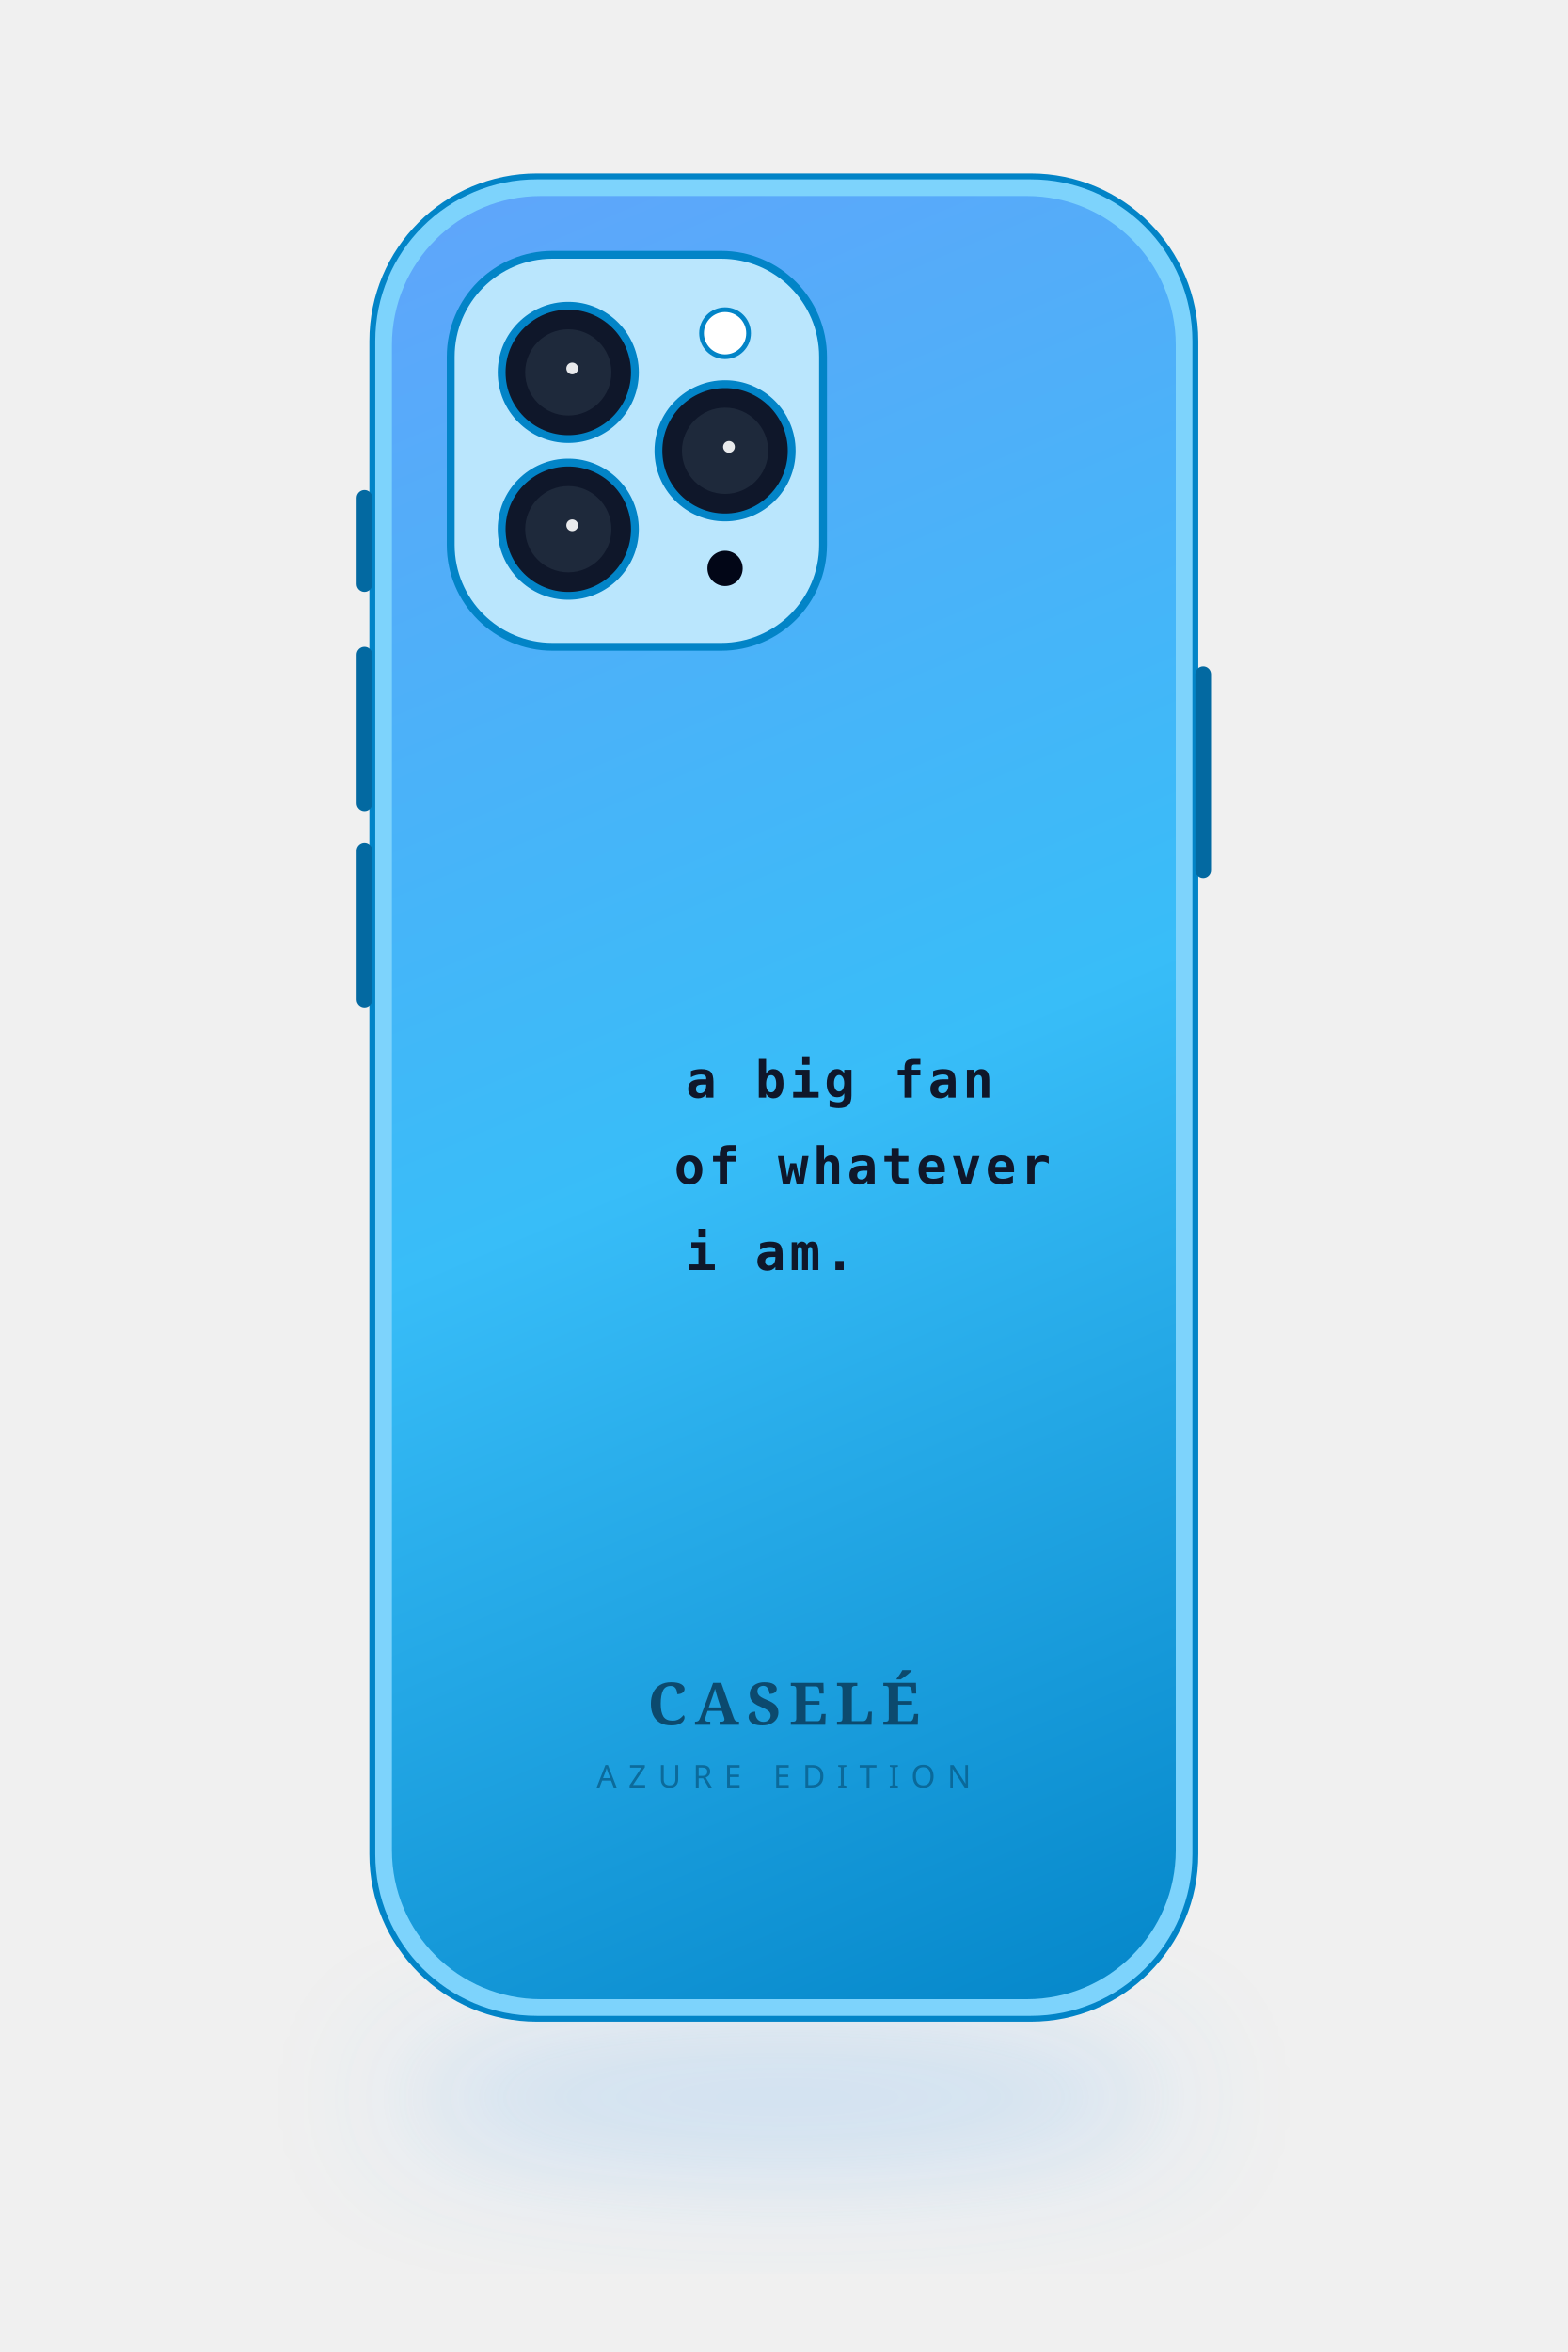
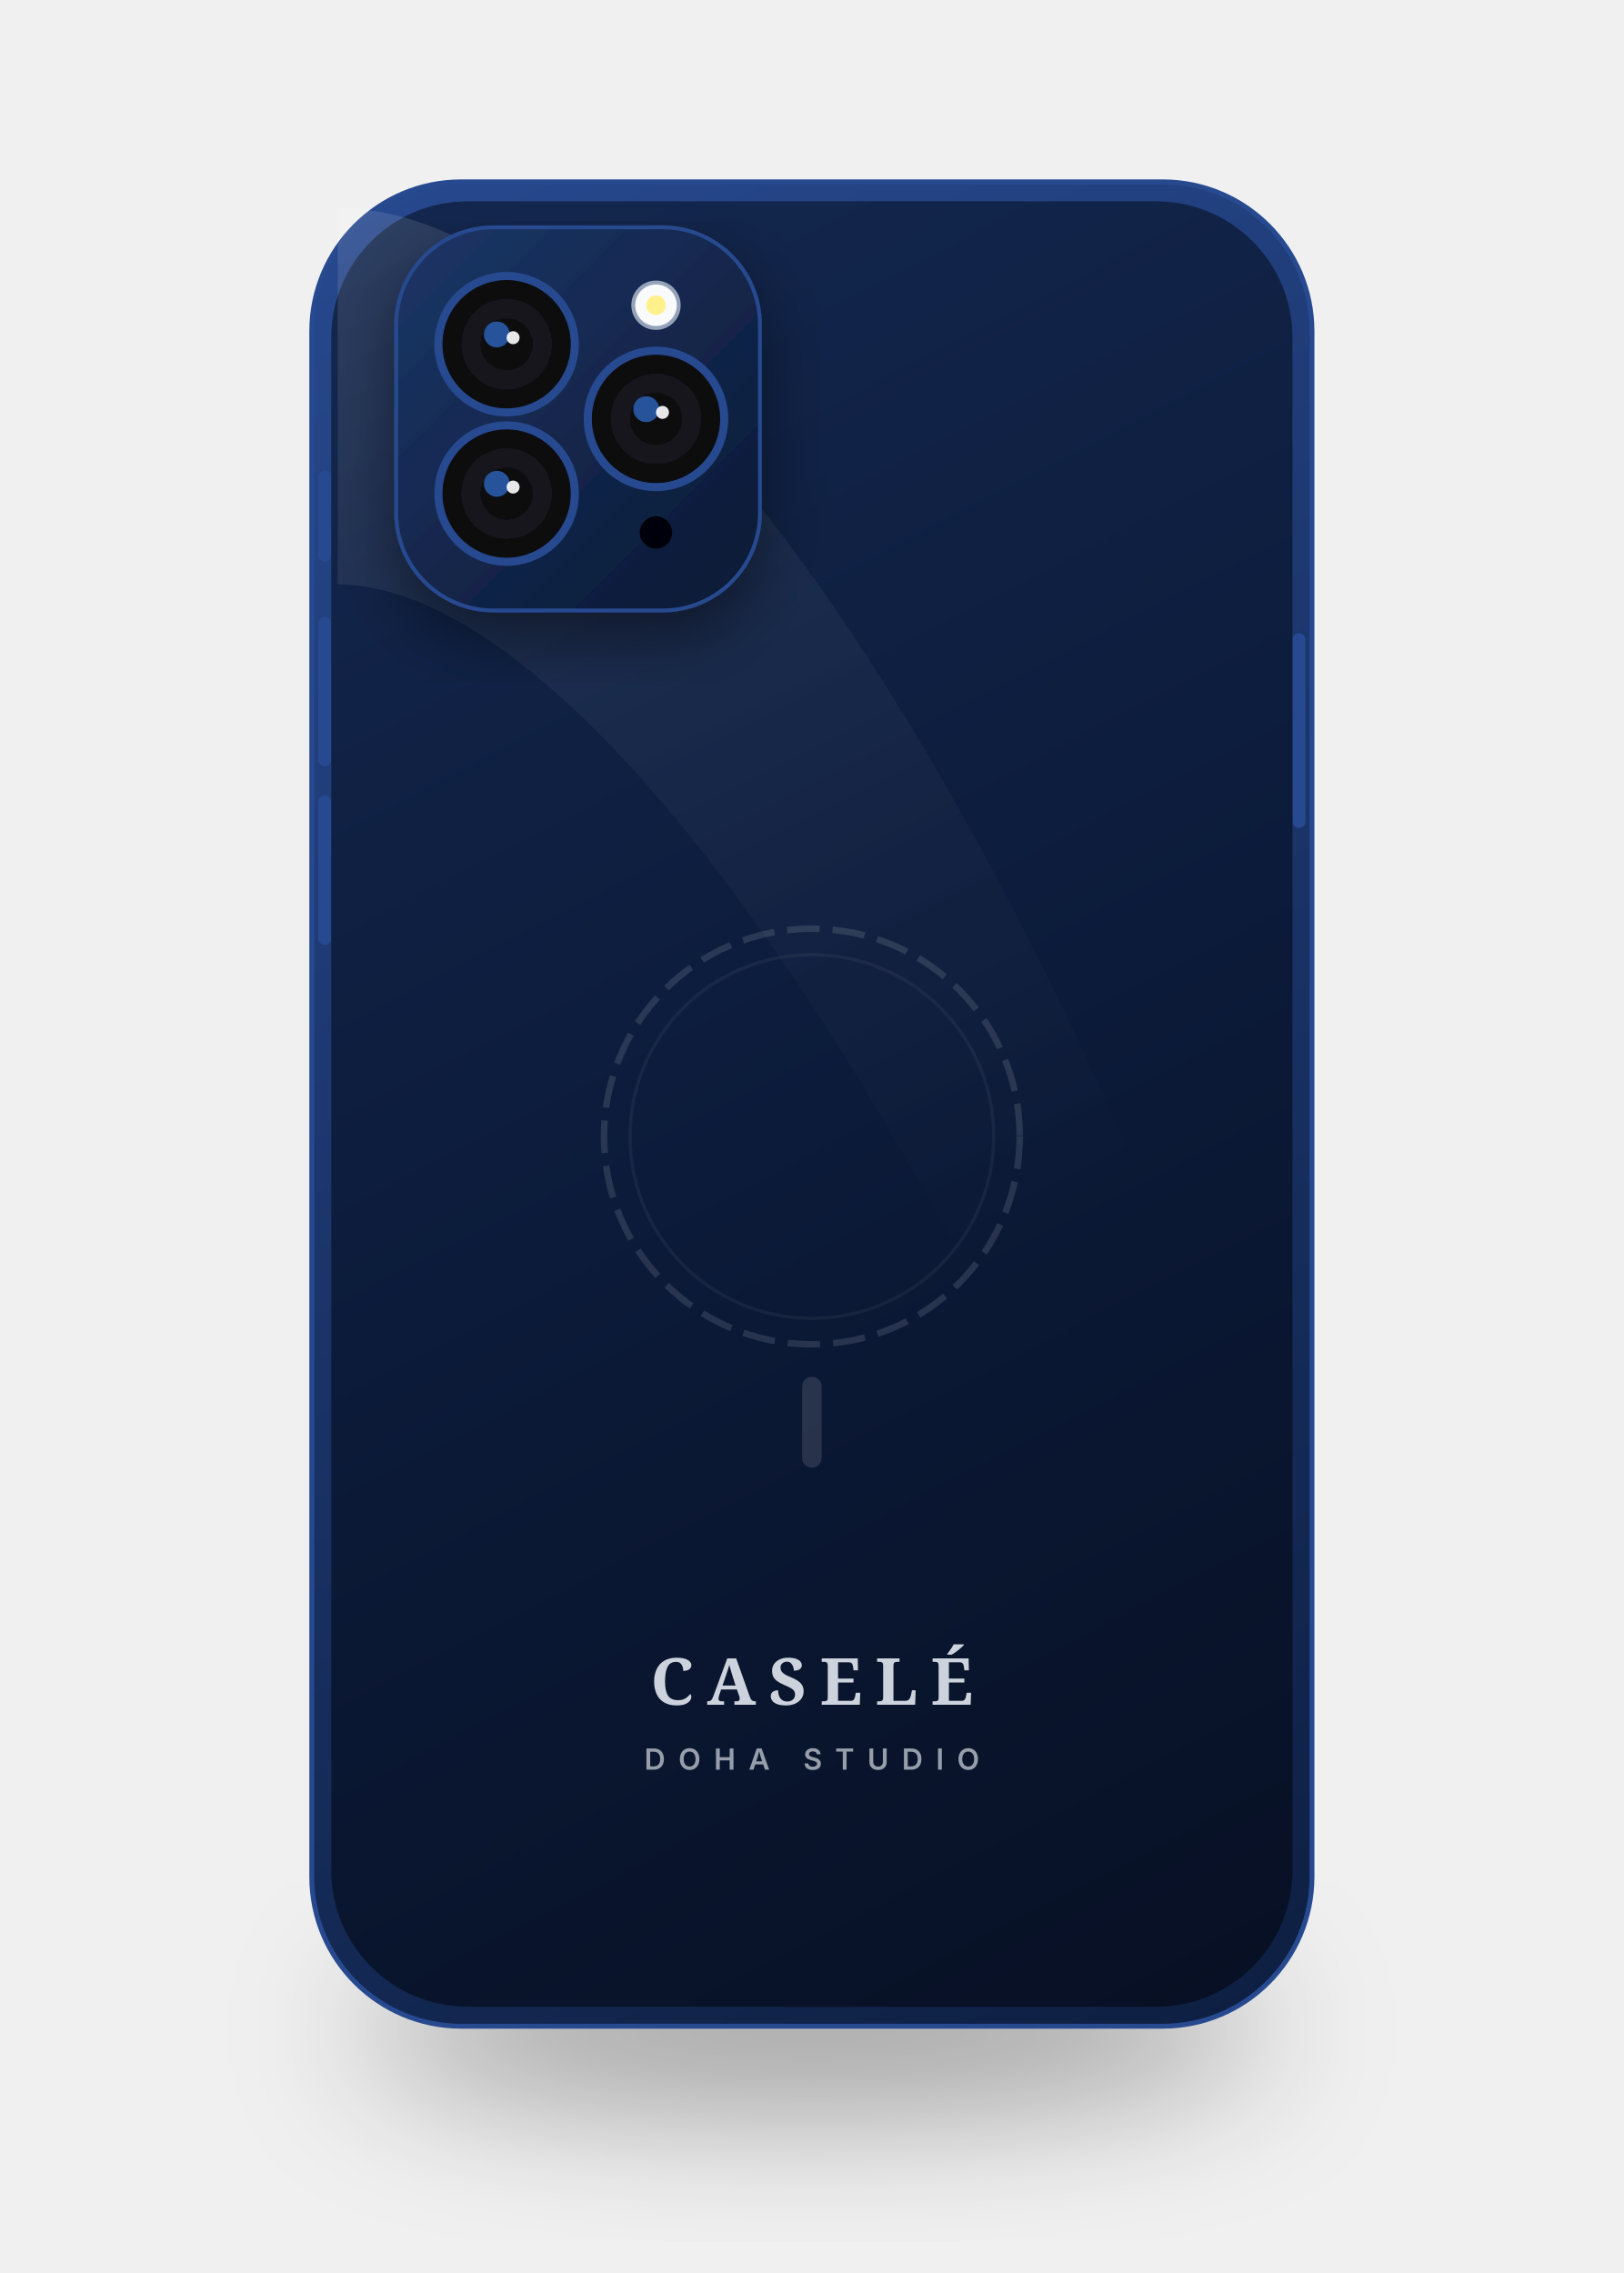
- <svg xmlns="http://www.w3.org/2000/svg" viewBox="0 0 400 600" fill="none">
+ <svg xmlns="http://www.w3.org/2000/svg" viewBox="0 0 500 700" fill="none">
  <defs>
-     <filter id="blueShadow" x="60" y="490" width="280" height="90" filterUnits="userSpaceOnUse">
-       <feGaussianBlur stdDeviation="16" />
-       <feColorMatrix type="matrix" values="0 0 0 0 0.1   0 0 0 0 0.4   0 0 0 0 0.9  0 0 0 0.25 0" />
+     <filter id="groundShadow_royal-blue_back_iphone" x="50" y="580" width="400" height="110" filterUnits="userSpaceOnUse">
+       <feGaussianBlur stdDeviation="22" />
+       <feColorMatrix type="matrix" values="0 0 0 0 0   0 0 0 0 0   0 0 0 0 0  0 0 0 0.35 0" />
    </filter>
-     <linearGradient id="skyBlueGrad" x1="100" y1="50" x2="300" y2="520" gradientUnits="userSpaceOnUse">
-       <stop offset="0%" stop-color="#60A5FA" />
-       <stop offset="50%" stop-color="#38BDF8" />
-       <stop offset="100%" stop-color="#0284C7" />
+     <filter id="camShadow_royal-blue_back_iphone" x="100" y="60" width="320" height="150" filterUnits="userSpaceOnUse">
+       <feDropShadow dx="0" dy="8" stdDeviation="10" flood-color="#000000" flood-opacity="0.45" />
+     </filter>
+     <linearGradient id="bodyGrad_royal-blue_back_iphone" x1="100" y1="50" x2="400" y2="630" gradientUnits="userSpaceOnUse">
+       <stop offset="0%" stop-color="#142850" />
+       <stop offset="50%" stop-color="#0C1B3A" />
+       <stop offset="100%" stop-color="#070F22" />
+     </linearGradient>
+     <linearGradient id="edgeGrad_royal-blue_back_iphone" x1="100" y1="50" x2="400" y2="630" gradientUnits="userSpaceOnUse">
+       <stop offset="0%" stop-color="#27498F" />
+       <stop offset="100%" stop-color="#0D1E40" />
+     </linearGradient>
+     <linearGradient id="camGrad_royal-blue_back_iphone" x1="120" y1="70" x2="240" y2="190" gradientUnits="userSpaceOnUse">
+       <stop offset="0%" stop-color="#1C3668" />
+       <stop offset="100%" stop-color="#0A1730" />
+     </linearGradient>
+     <linearGradient id="glareGrad_royal-blue_back_iphone" x1="100" y1="50" x2="350" y2="550" gradientUnits="userSpaceOnUse">
+       <stop offset="0%" stop-color="#FFFFFF" stop-opacity="0.12" />
+       <stop offset="35%" stop-color="#FFFFFF" stop-opacity="0.04" />
+       <stop offset="70%" stop-color="#FFFFFF" stop-opacity="0" />
    </linearGradient>
  </defs>
-   <ellipse cx="200" cy="535" rx="100" ry="18" fill="#0284C7" filter="url(#blueShadow)" />
-   <rect x="95" y="45" width="210" height="470" rx="42" fill="#7DD3FC" stroke="#0284C7" stroke-width="1.5" />
-   <rect x="100" y="50" width="200" height="460" rx="38" fill="url(#skyBlueGrad)" />
-   <rect x="91" y="125" width="4" height="26" rx="2" fill="#0369A1" />
-   <rect x="91" y="165" width="4" height="42" rx="2" fill="#0369A1" />
-   <rect x="91" y="215" width="4" height="42" rx="2" fill="#0369A1" />
-   <rect x="305" y="170" width="4" height="54" rx="2" fill="#0369A1" />
-   <rect x="115" y="65" width="95" height="100" rx="26" fill="#BAE6FD" stroke="#0284C7" stroke-width="2" />
-   <circle cx="145" cy="95" r="17" fill="#0F172A" stroke="#0284C7" stroke-width="2" />
-   <circle cx="145" cy="95" r="11" fill="#1E293B" />
-   <circle cx="146" cy="94" r="1.5" fill="#FFFFFF" opacity="0.9" />
-   <circle cx="145" cy="135" r="17" fill="#0F172A" stroke="#0284C7" stroke-width="2" />
-   <circle cx="145" cy="135" r="11" fill="#1E293B" />
-   <circle cx="146" cy="134" r="1.5" fill="#FFFFFF" opacity="0.9" />
-   <circle cx="185" cy="115" r="17" fill="#0F172A" stroke="#0284C7" stroke-width="2" />
-   <circle cx="185" cy="115" r="11" fill="#1E293B" />
-   <circle cx="186" cy="114" r="1.5" fill="#FFFFFF" opacity="0.9" />
-   <circle cx="185" cy="85" r="6" fill="#FFFFFF" stroke="#0284C7" stroke-width="1.2" />
-   <circle cx="185" cy="145" r="4.5" fill="#020617" />
-   <text x="175" y="280" font-family="monospace" font-size="13" font-weight="700" fill="#0F172A" letter-spacing="1">a   big  fan</text>
-   <text x="172" y="302" font-family="monospace" font-size="13" font-weight="700" fill="#0F172A" letter-spacing="1">of  whatever</text>
-   <text x="175" y="324" font-family="monospace" font-size="13" font-weight="700" fill="#0F172A" letter-spacing="1">i         am.</text>
-   <text x="200" y="440" text-anchor="middle" font-family="serif" font-size="15" font-weight="600" fill="#0C4A6E" letter-spacing="2">CASELÉ</text>
-   <text x="200" y="456" text-anchor="middle" font-family="sans-serif" font-size="8" font-weight="500" fill="#075985" opacity="0.75" letter-spacing="3">AZURE EDITION</text>
+   <ellipse cx="250" cy="625" rx="140" ry="24" fill="#000000" filter="url(#groundShadow_royal-blue_back_iphone)" />
+   <rect x="96" y="56" width="308" height="568" rx="46" fill="url(#edgeGrad_royal-blue_back_iphone)" stroke="#27498F" stroke-width="1.5" />
+   <rect x="98" y="145" width="4" height="28" rx="2" fill="#27498F" />
+   <rect x="98" y="190" width="4" height="46" rx="2" fill="#27498F" />
+   <rect x="98" y="245" width="4" height="46" rx="2" fill="#27498F" />
+   <rect x="398" y="195" width="4" height="60" rx="2" fill="#27498F" />
+   <rect x="102" y="62" width="296" height="556" rx="42" fill="url(#bodyGrad_royal-blue_back_iphone)" />
+   <g opacity="0.12">
+     <circle cx="250" cy="350" r="64" stroke="#FFFFFF" stroke-width="2" stroke-dasharray="10 4" fill="none" />
+     <circle cx="250" cy="350" r="56" stroke="#FFFFFF" stroke-width="1" fill="none" opacity="0.4" />
+     <rect x="247" y="424" width="6" height="28" rx="3" fill="#FFFFFF" />
+   </g>
+   <path d="M104 64 C 180 64, 300 200, 396 480 L396 616 C 300 350, 180 180, 104 180 Z" fill="url(#glareGrad_royal-blue_back_iphone)" />
+   <g filter="url(#camShadow_royal-blue_back_iphone)">
+     <rect x="122" y="70" width="112" height="118" rx="30" fill="url(#camGrad_royal-blue_back_iphone)" stroke="#27498F" stroke-width="1.2" />
+     <circle cx="156" cy="106" r="21" fill="#0A0A0E" stroke="#27498F" stroke-width="2.5" />
+     <circle cx="156" cy="106" r="14" fill="#14141C" />
+     <circle cx="156" cy="106" r="8" fill="#0A0A10" />
+     <circle cx="153" cy="103" r="4" fill="#3B82F6" opacity="0.6" />
+     <circle cx="158" cy="104" r="2" fill="#FFFFFF" opacity="0.9" />
+     <circle cx="156" cy="152" r="21" fill="#0A0A0E" stroke="#27498F" stroke-width="2.5" />
+     <circle cx="156" cy="152" r="14" fill="#14141C" />
+     <circle cx="156" cy="152" r="8" fill="#0A0A10" />
+     <circle cx="153" cy="149" r="4" fill="#3B82F6" opacity="0.6" />
+     <circle cx="158" cy="150" r="2" fill="#FFFFFF" opacity="0.9" />
+     <circle cx="202" cy="129" r="21" fill="#0A0A0E" stroke="#27498F" stroke-width="2.5" />
+     <circle cx="202" cy="129" r="14" fill="#14141C" />
+     <circle cx="202" cy="129" r="8" fill="#0A0A10" />
+     <circle cx="199" cy="126" r="4" fill="#3B82F6" opacity="0.6" />
+     <circle cx="204" cy="127" r="2" fill="#FFFFFF" opacity="0.9" />
+     <circle cx="202" cy="94" r="7" fill="#F8FAFC" stroke="#94A3B8" stroke-width="1.2" />
+     <circle cx="202" cy="94" r="3" fill="#FEF08A" />
+     <circle cx="202" cy="164" r="5" fill="#050508" />
+   </g>
+   <text x="250" y="525" text-anchor="middle" font-family="'Cinzel', 'Playfair Display', Georgia, serif" font-size="20" font-weight="700" fill="#E2E8F0" opacity="0.9" letter-spacing="4">CASELÉ</text>
+   <text x="250" y="545" text-anchor="middle" font-family="'Inter', sans-serif" font-size="9" font-weight="600" fill="#E2E8F0" opacity="0.65" letter-spacing="4">DOHA STUDIO</text>
</svg>
